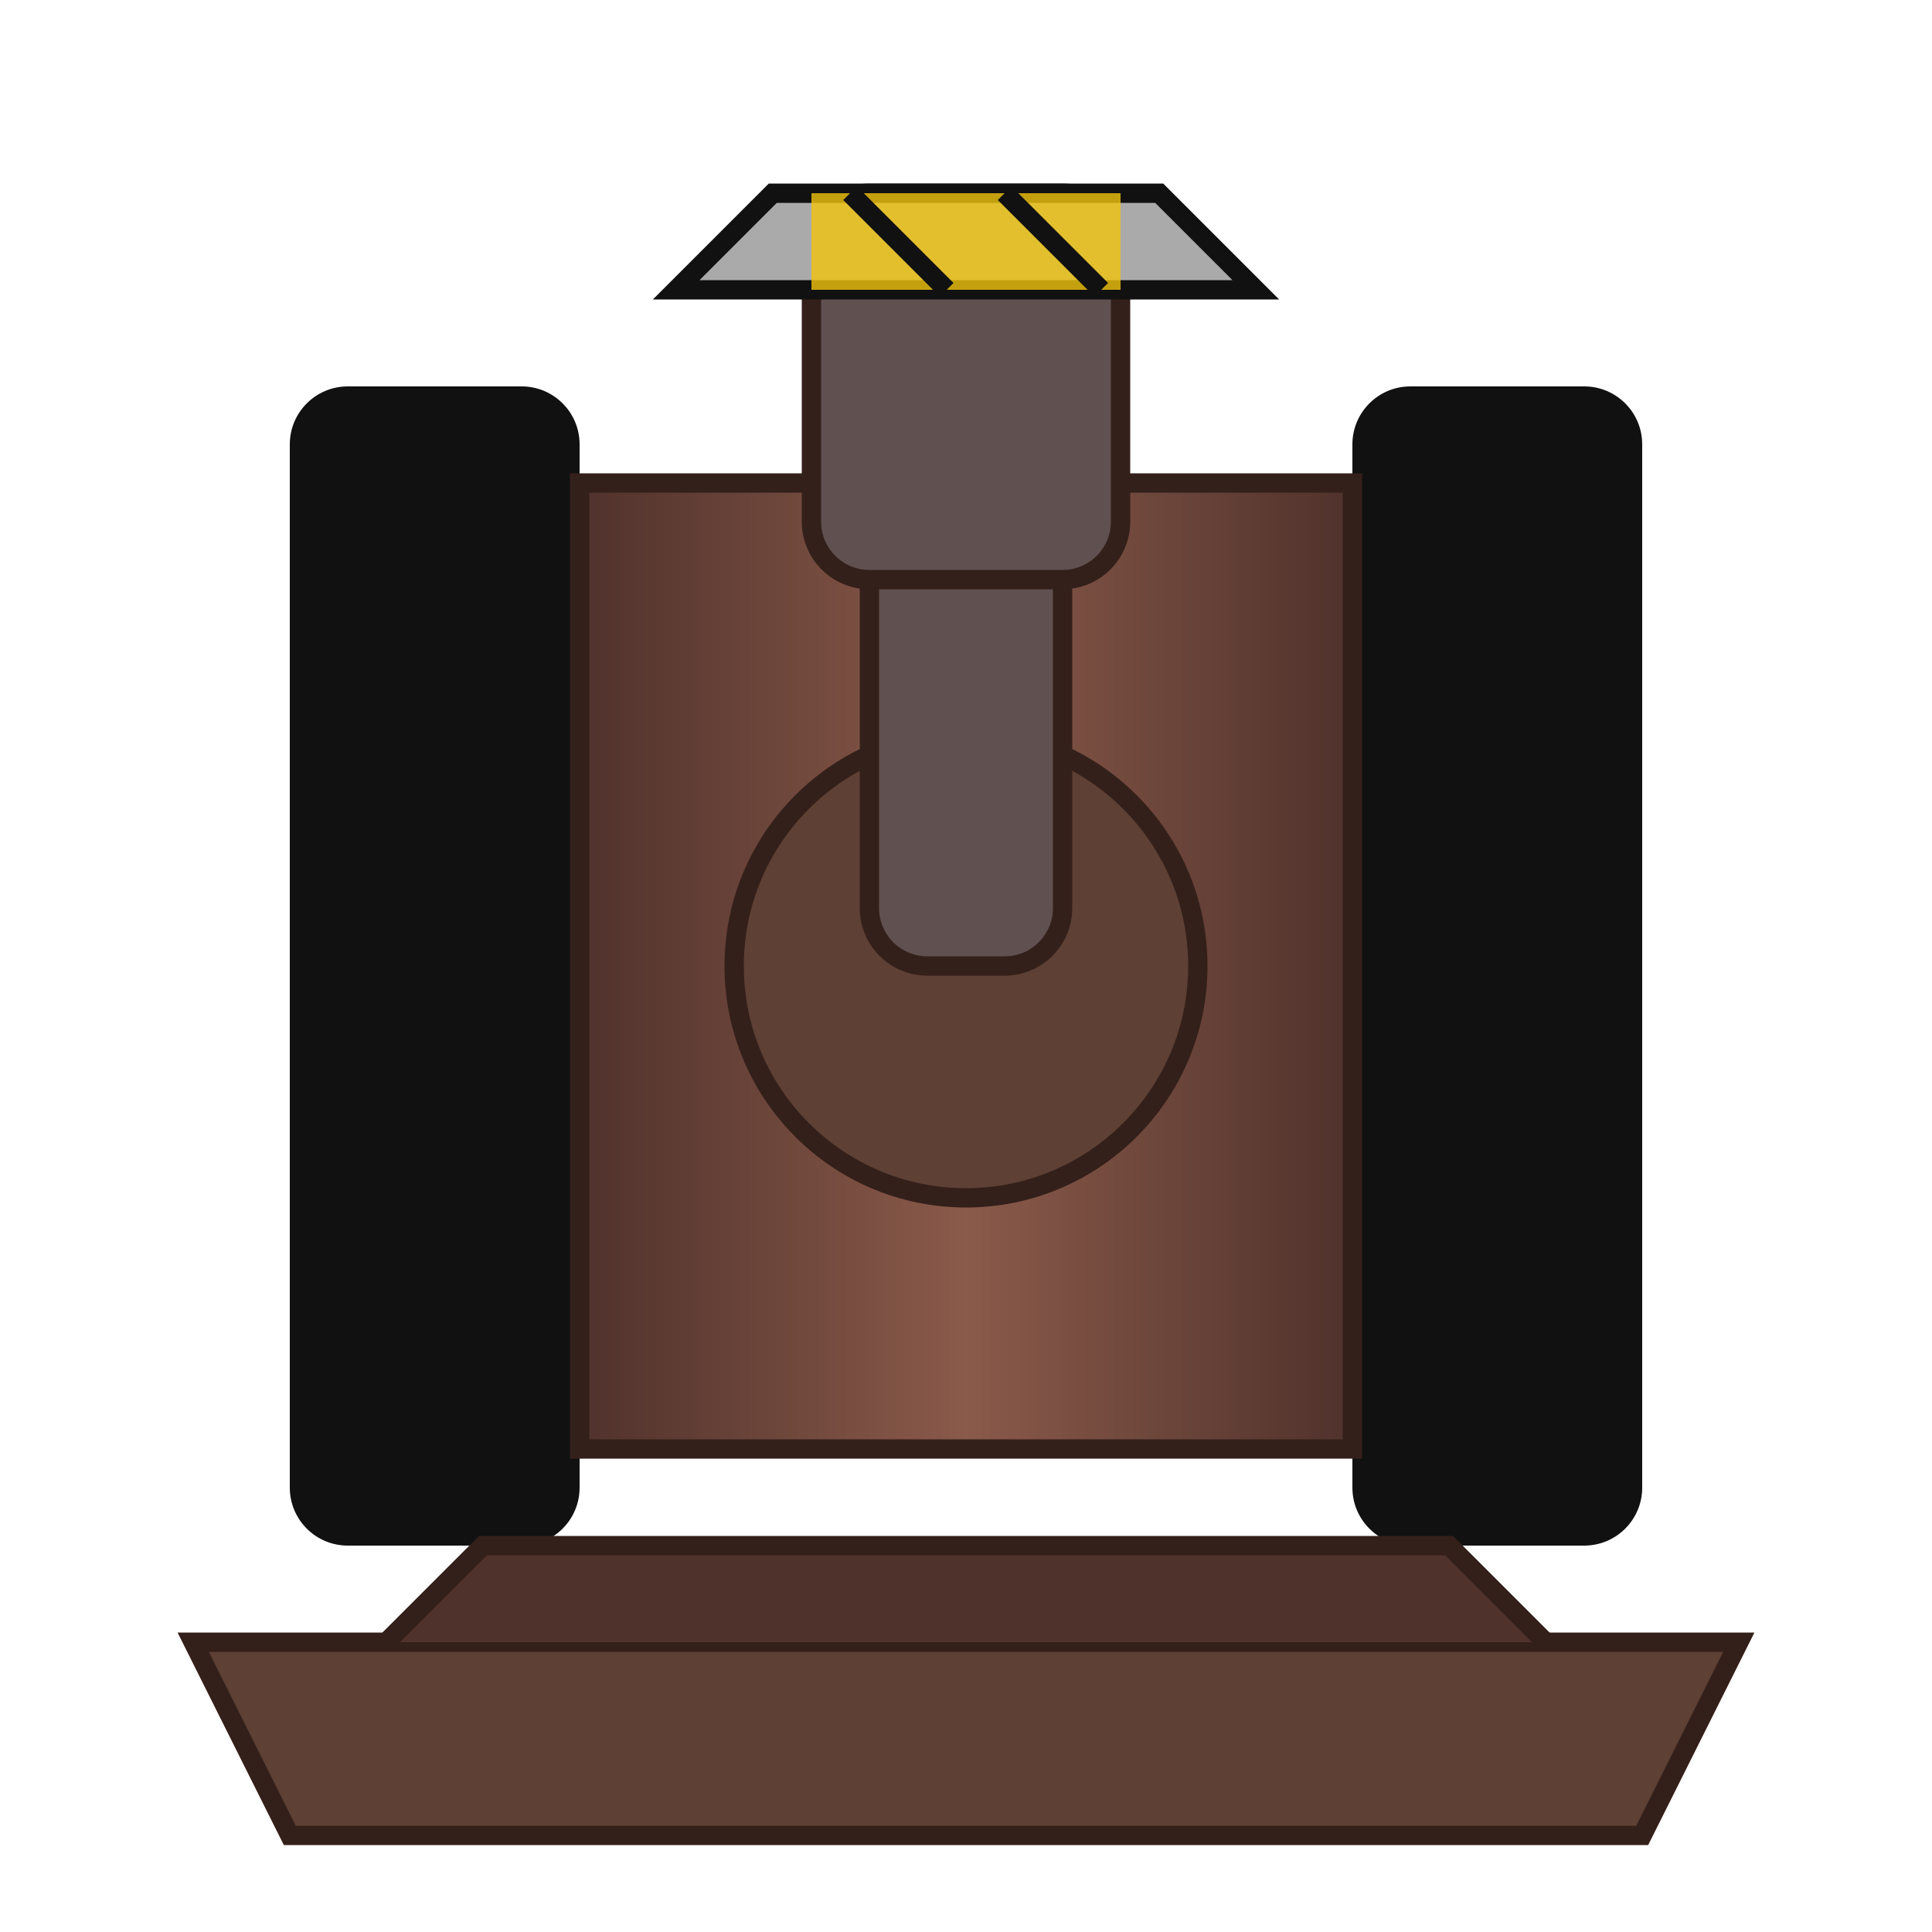
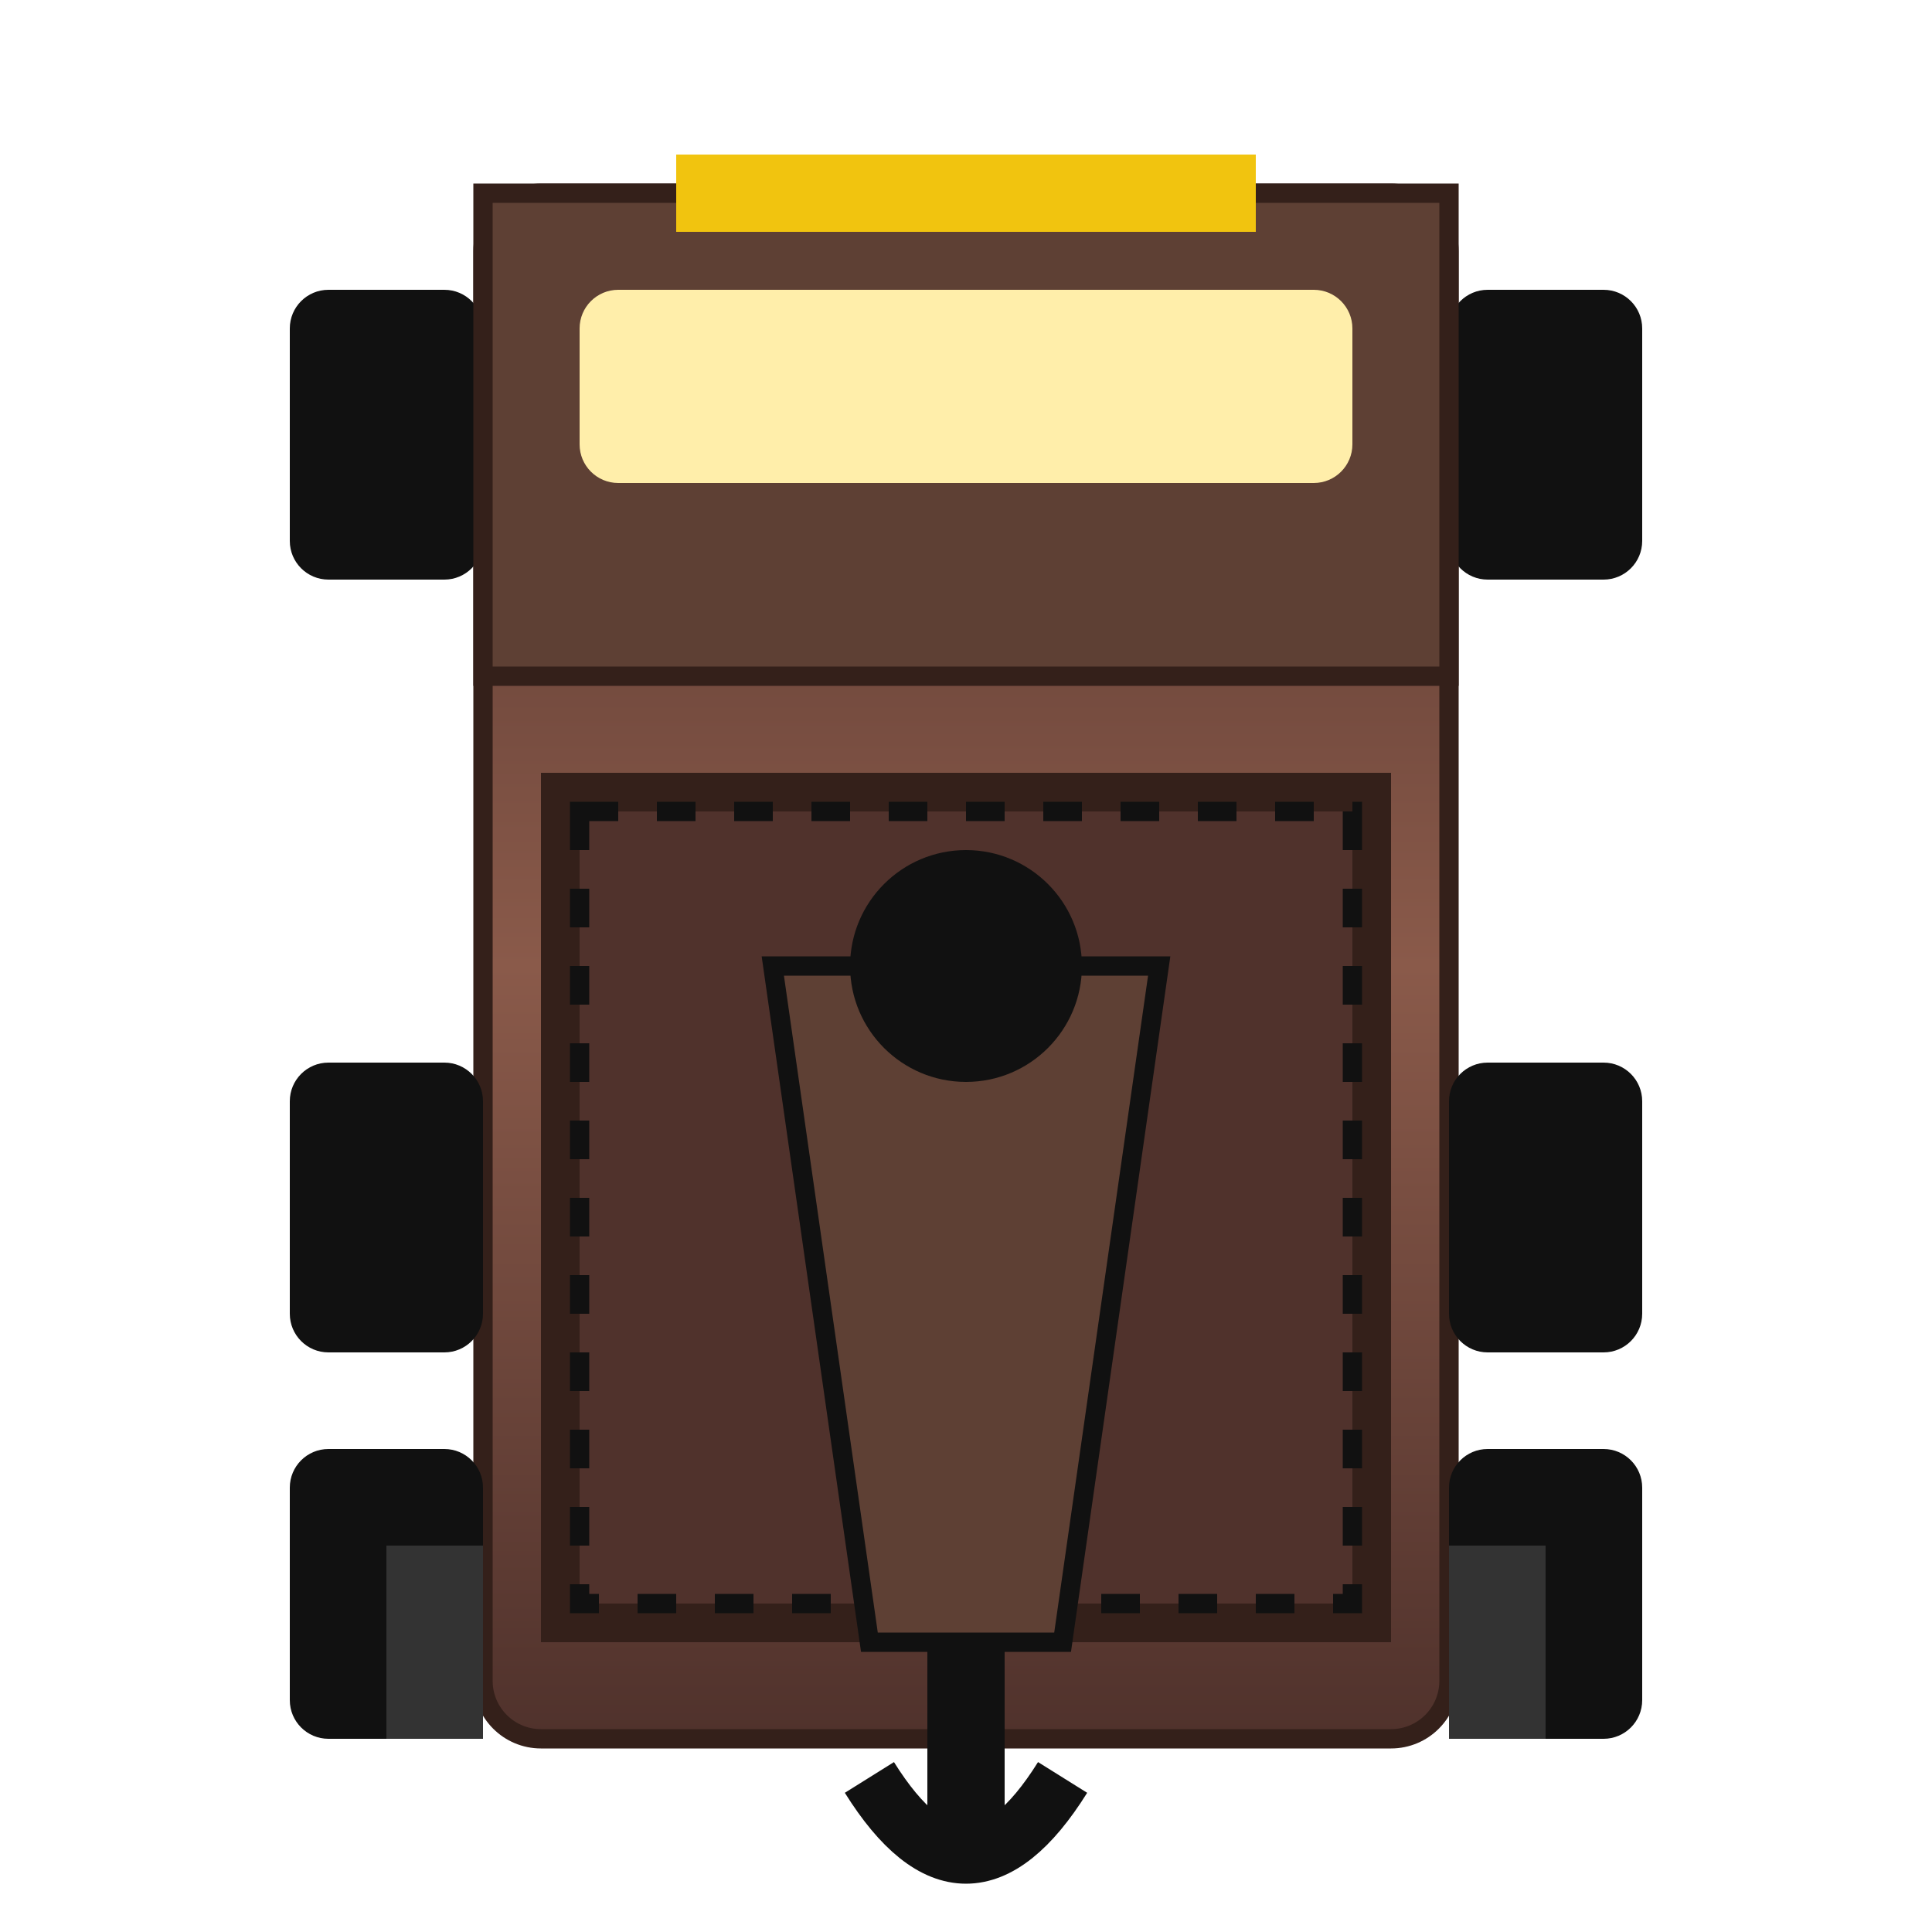
<svg xmlns="http://www.w3.org/2000/svg" viewBox="0 0 100 100">
  <defs>
-     <linearGradient id="bodyGradRed" x1="0%" y1="0%" x2="100%" y2="0%">
+     <linearGradient id="bodyGradRed" x1="0%" y1="0%" x2="0%" y2="100%">
      <stop offset="0%" stop-color="#50322c" />
      <stop offset="50%" stop-color="#8a5a4a" />
      <stop offset="100%" stop-color="#50322c" />
    </linearGradient>
  </defs>
  <g>
-     <rect x="15" y="20" width="15" height="60" rx="3" fill="#111" />
-     <rect x="70" y="20" width="15" height="60" rx="3" fill="#111" />
-     <path d="M10 85 L90 85 L85 95 L15 95 Z" fill="#5e4034" stroke="#34201a" />
-     <path d="M20 85 L25 80 L75 80 L80 85" fill="#50322c" stroke="#34201a" />
-     <rect x="30" y="25" width="40" height="50" fill="url(#bodyGradRed)" stroke="#34201a" />
-     <circle cx="50" cy="50" r="12" fill="#5e4034" stroke="#34201a" />
-     <rect x="45" y="25" width="10" height="25" rx="3" fill="#605050" stroke="#34201a" />
-     <rect x="42" y="10" width="16" height="20" rx="3" fill="#605050" stroke="#34201a" />
-     <path d="M40 10 L60 10 L65 15 L35 15 Z" fill="#aaa" stroke="#111" />
-     <rect x="42" y="10" width="16" height="5" fill="#f1c40f" stroke="none" opacity="0.8" />
-     <path d="M44 10 L49 15 M52 10 L57 15" stroke="#111" stroke-width="1" />
+     <rect x="25" y="10" width="50" height="80" rx="3" fill="url(#bodyGradRed)" stroke="#34201a" />
+     <rect x="15" y="15" width="10" height="15" rx="2" fill="#111" />
+     <rect x="75" y="15" width="10" height="15" rx="2" fill="#111" />
+     <rect x="15" y="55" width="10" height="15" rx="2" fill="#111" />
+     <rect x="75" y="55" width="10" height="15" rx="2" fill="#111" />
+     <rect x="15" y="75" width="10" height="15" rx="2" fill="#111" />
+     <rect x="75" y="75" width="10" height="15" rx="2" fill="#111" />
+     <path d="M25 10 L75 10 L75 35 L25 35 Z" fill="#5e4034" stroke="#34201a" />
+     <rect x="30" y="15" width="40" height="10" rx="2" fill="#ffeeaa" />
+     <rect x="35" y="8" width="30" height="4" fill="#f1c40f" />
+     <rect x="28" y="40" width="44" height="45" fill="#34201a" />
+     <rect x="30" y="42" width="40" height="41" fill="#50322c" stroke="#111" stroke-dasharray="2 2" />
+     <path d="M40 50 L60 50 L55 85 L45 85 Z" fill="#5e4034" stroke="#111" />
+     <circle cx="50" cy="50" r="6" fill="#111" />
+     <path d="M48 85 L52 85 L52 95 L48 95 Z" fill="#111" />
+     <path d="M45 92 Q50 100, 55 92" stroke="#111" stroke-width="3" fill="none" />
+     <rect x="20" y="80" width="5" height="10" fill="#333" />
+     <rect x="75" y="80" width="5" height="10" fill="#333" />
  </g>
</svg>
